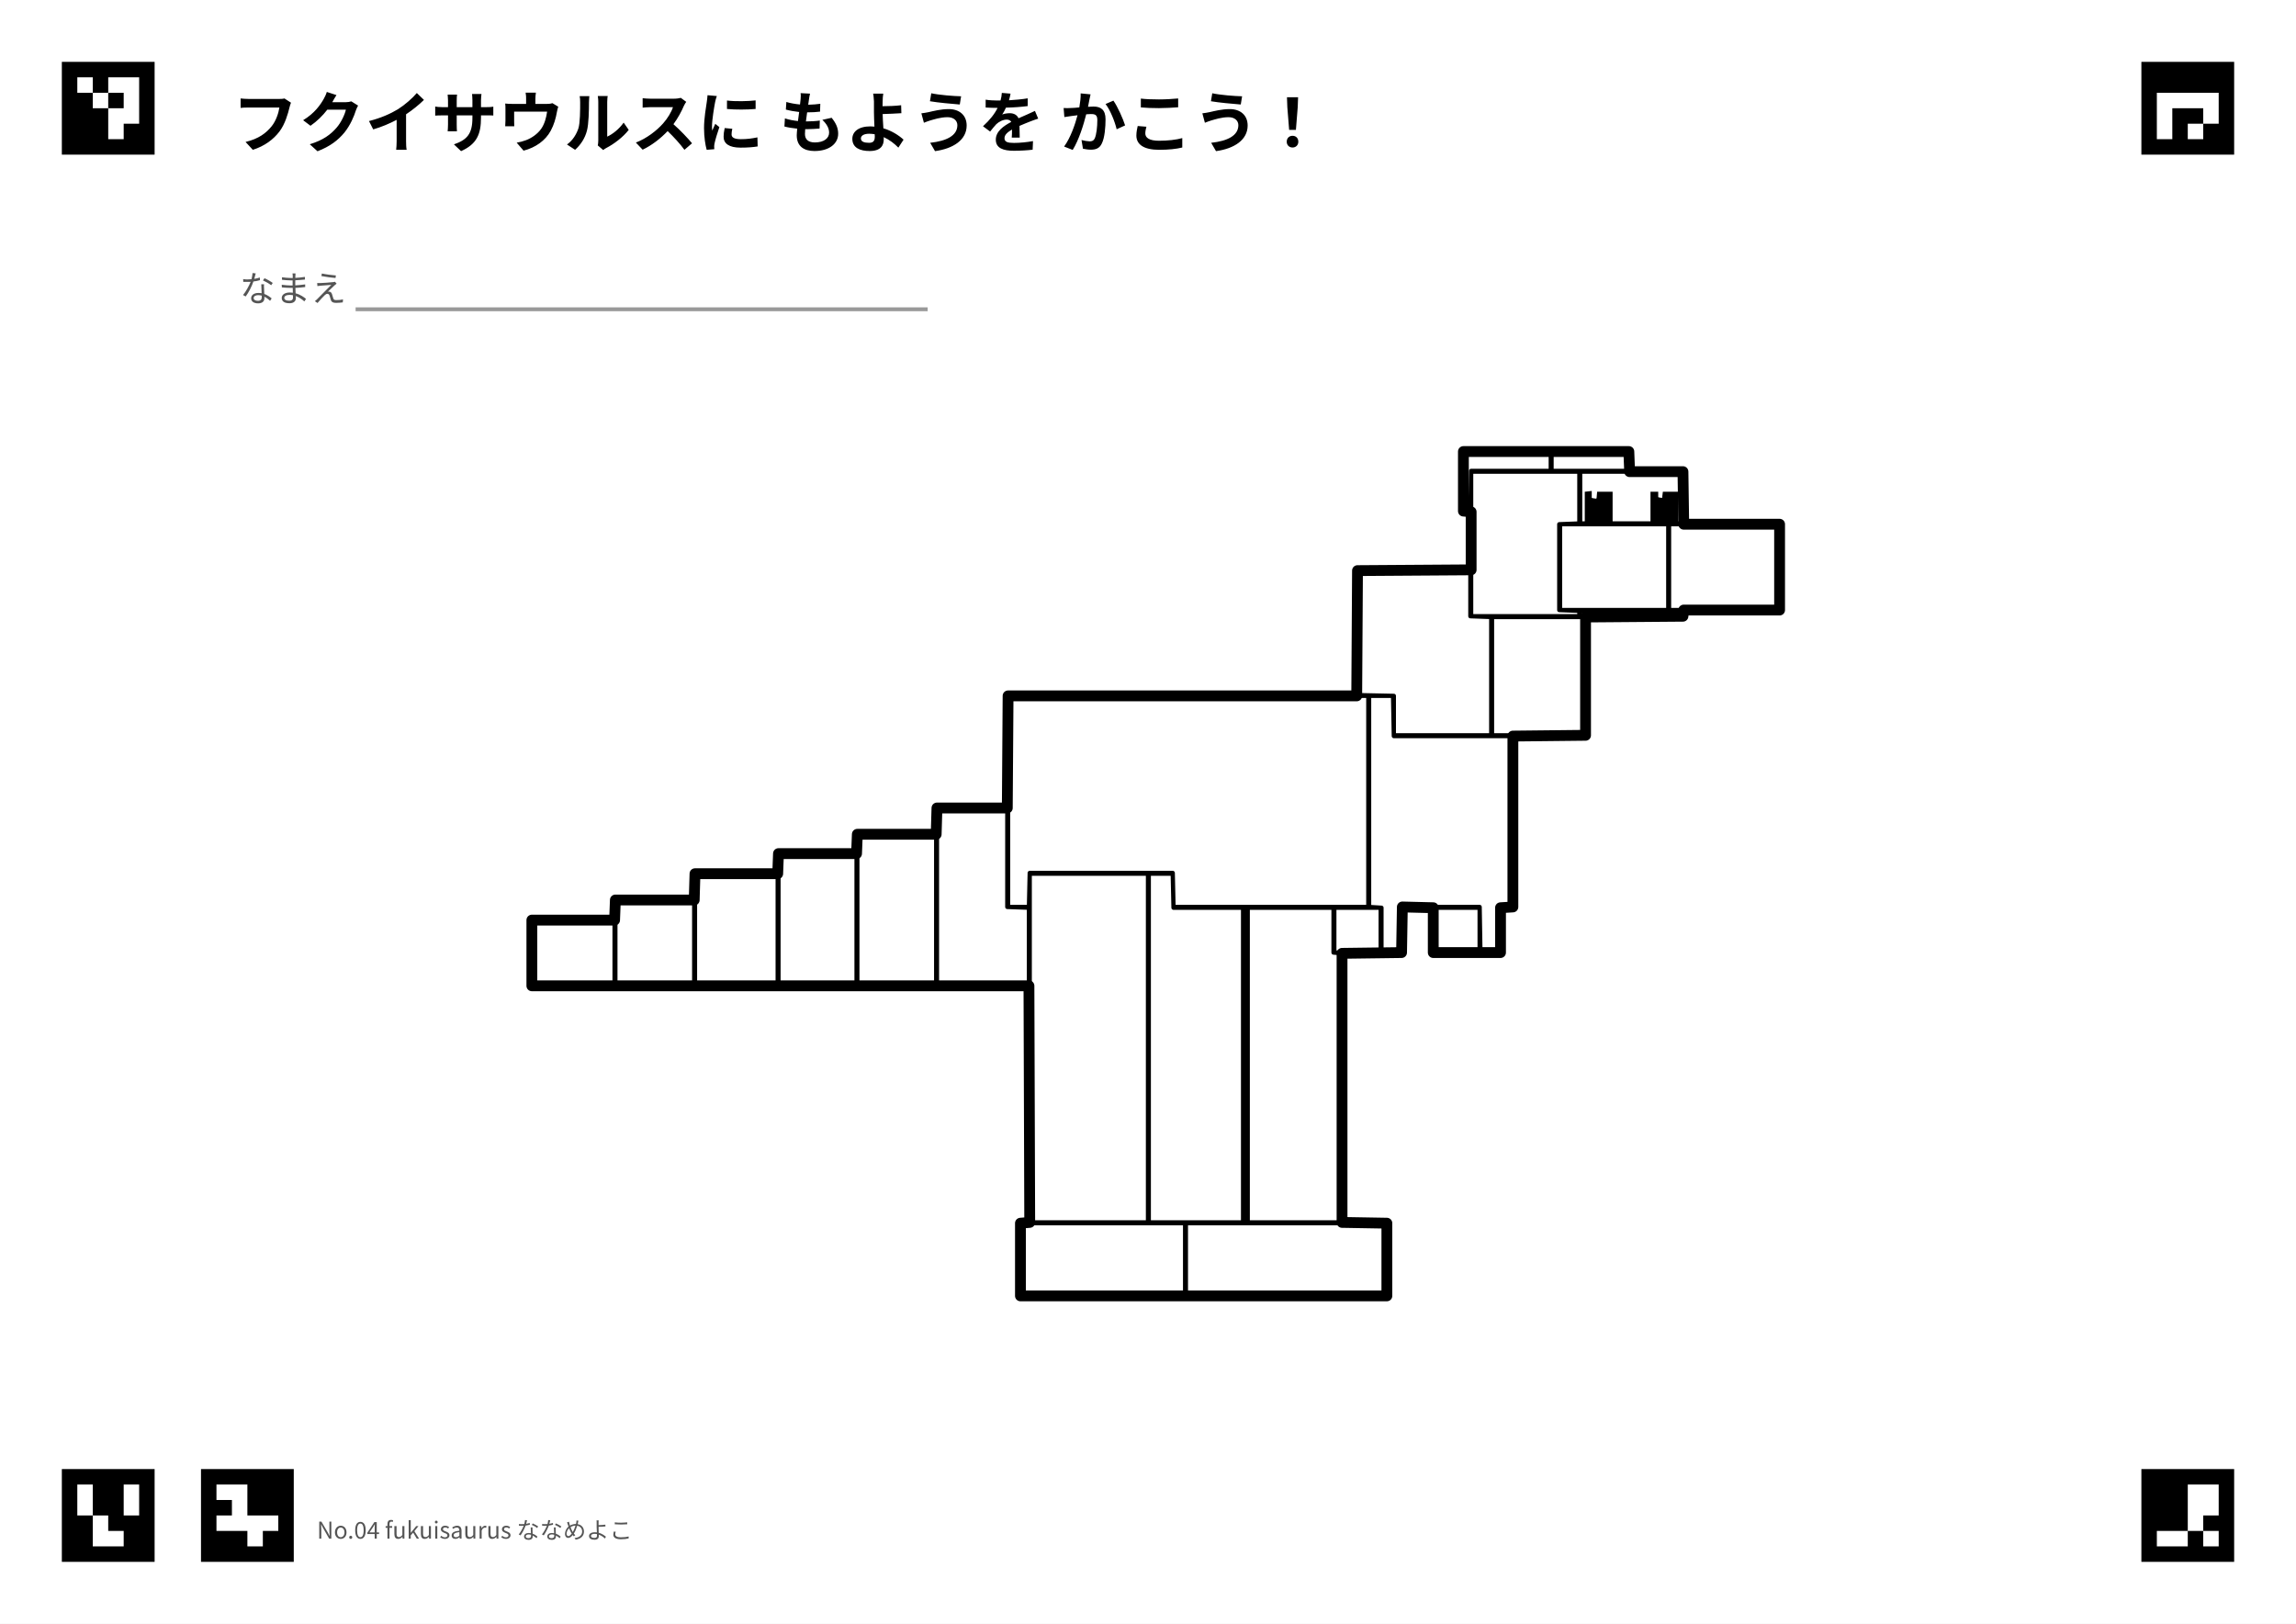
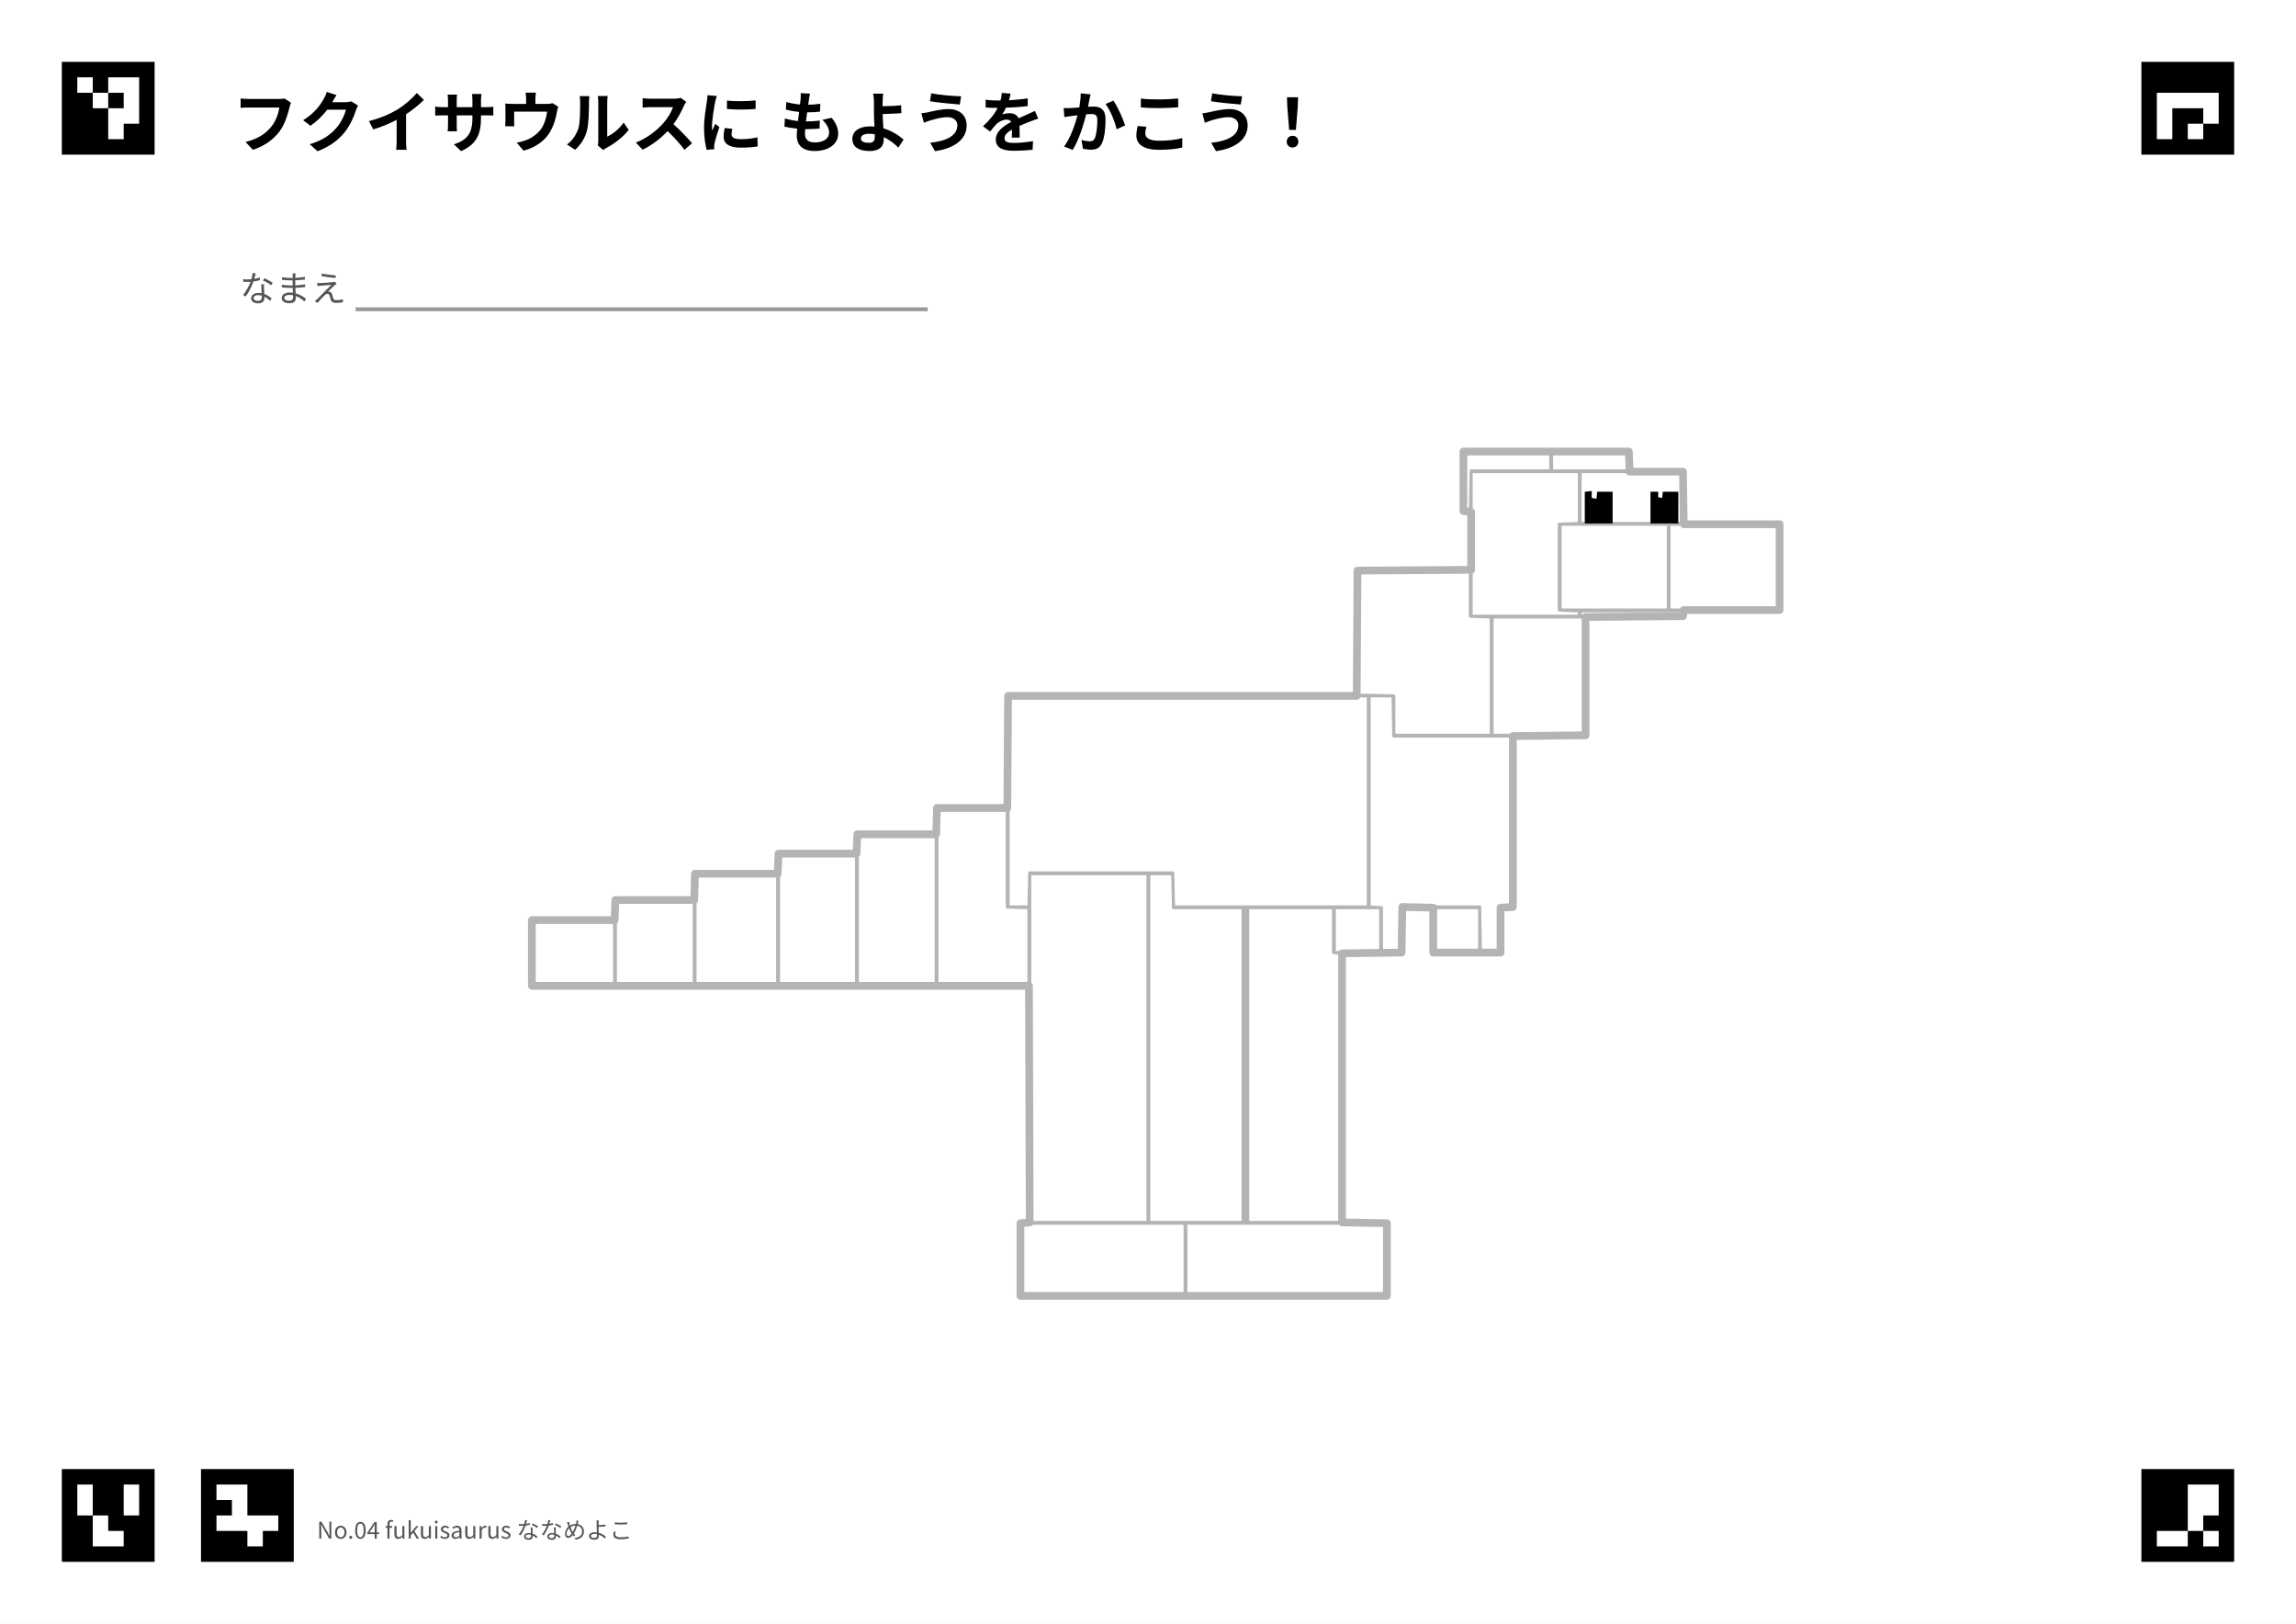
<svg xmlns="http://www.w3.org/2000/svg" width="297mm" height="210mm" viewBox="0 0 297 210">
  <style>
-   #silhouette{fill:#fff} .plane{fill:none;stroke:#000;stroke-width:0.55;stroke-linejoin:round}
-   .outline{fill:none;stroke:#000;stroke-width:1.4;stroke-linejoin:round} .eye{fill:#000} .eye-hl{fill:#fff} .marker{fill:#000}
+   /* 恐竜の線は うすいグレー・細め（ぬりえを読み込んだ時に 線が模様として出にくい）。目・マーカーは黒のまま */
+   #silhouette{fill:#fff} .plane{fill:none;stroke:#b4b4b4;stroke-width:0.4;stroke-linejoin:round}
+   .outline{fill:none;stroke:#b4b4b4;stroke-width:1.0;stroke-linejoin:round} .eye{fill:#000} .eye-hl{fill:#fff} .marker{fill:#000}
  .title{font-family:"Hiragino Maru Gothic ProN","BIZ UDPGothic","Noto Sans CJK JP","Noto Sans JP",sans-serif;font-weight:700} .sub{font-family:"Hiragino Maru Gothic ProN","BIZ UDPGothic","Noto Sans CJK JP","Noto Sans JP",sans-serif;fill:#555}
</style>
  <rect id="paper" width="297" height="210" fill="#fff" />
  <g id="chrome">
    <text class="title" x="30" y="19" font-size="8.6">フクイサウルスに もようを かこう！</text>
    <text class="sub" x="31" y="39" font-size="4.6">なまえ</text>
    <line x1="46" y1="40" x2="120" y2="40" stroke="#999" stroke-width="0.5" />
    <text class="sub" x="41" y="199" font-size="3">No.04 fukuisaurus ななめよこ</text>
  </g>
  <g id="markers">
    <path id="marker_0" class="marker" d="M8.000,8.000h2.000v2.000h-2.000zM10.000,8.000h2.000v2.000h-2.000zM12.000,8.000h2.000v2.000h-2.000zM14.000,8.000h2.000v2.000h-2.000zM16.000,8.000h2.000v2.000h-2.000zM18.000,8.000h2.000v2.000h-2.000zM8.000,10.000h2.000v2.000h-2.000zM12.000,10.000h2.000v2.000h-2.000zM18.000,10.000h2.000v2.000h-2.000zM8.000,12.000h2.000v2.000h-2.000zM10.000,12.000h2.000v2.000h-2.000zM14.000,12.000h2.000v2.000h-2.000zM18.000,12.000h2.000v2.000h-2.000zM8.000,14.000h2.000v2.000h-2.000zM10.000,14.000h2.000v2.000h-2.000zM12.000,14.000h2.000v2.000h-2.000zM18.000,14.000h2.000v2.000h-2.000zM8.000,16.000h2.000v2.000h-2.000zM10.000,16.000h2.000v2.000h-2.000zM12.000,16.000h2.000v2.000h-2.000zM16.000,16.000h2.000v2.000h-2.000zM18.000,16.000h2.000v2.000h-2.000zM8.000,18.000h2.000v2.000h-2.000zM10.000,18.000h2.000v2.000h-2.000zM12.000,18.000h2.000v2.000h-2.000zM14.000,18.000h2.000v2.000h-2.000zM16.000,18.000h2.000v2.000h-2.000zM18.000,18.000h2.000v2.000h-2.000z" />
    <path id="marker_1" class="marker" d="M277.000,8.000h2.000v2.000h-2.000zM279.000,8.000h2.000v2.000h-2.000zM281.000,8.000h2.000v2.000h-2.000zM283.000,8.000h2.000v2.000h-2.000zM285.000,8.000h2.000v2.000h-2.000zM287.000,8.000h2.000v2.000h-2.000zM277.000,10.000h2.000v2.000h-2.000zM279.000,10.000h2.000v2.000h-2.000zM281.000,10.000h2.000v2.000h-2.000zM283.000,10.000h2.000v2.000h-2.000zM285.000,10.000h2.000v2.000h-2.000zM287.000,10.000h2.000v2.000h-2.000zM277.000,12.000h2.000v2.000h-2.000zM287.000,12.000h2.000v2.000h-2.000zM277.000,14.000h2.000v2.000h-2.000zM281.000,14.000h2.000v2.000h-2.000zM283.000,14.000h2.000v2.000h-2.000zM287.000,14.000h2.000v2.000h-2.000zM277.000,16.000h2.000v2.000h-2.000zM281.000,16.000h2.000v2.000h-2.000zM285.000,16.000h2.000v2.000h-2.000zM287.000,16.000h2.000v2.000h-2.000zM277.000,18.000h2.000v2.000h-2.000zM279.000,18.000h2.000v2.000h-2.000zM281.000,18.000h2.000v2.000h-2.000zM283.000,18.000h2.000v2.000h-2.000zM285.000,18.000h2.000v2.000h-2.000zM287.000,18.000h2.000v2.000h-2.000z" />
    <path id="marker_2" class="marker" d="M277.000,190.000h2.000v2.000h-2.000zM279.000,190.000h2.000v2.000h-2.000zM281.000,190.000h2.000v2.000h-2.000zM283.000,190.000h2.000v2.000h-2.000zM285.000,190.000h2.000v2.000h-2.000zM287.000,190.000h2.000v2.000h-2.000zM277.000,192.000h2.000v2.000h-2.000zM279.000,192.000h2.000v2.000h-2.000zM281.000,192.000h2.000v2.000h-2.000zM287.000,192.000h2.000v2.000h-2.000zM277.000,194.000h2.000v2.000h-2.000zM279.000,194.000h2.000v2.000h-2.000zM281.000,194.000h2.000v2.000h-2.000zM287.000,194.000h2.000v2.000h-2.000zM277.000,196.000h2.000v2.000h-2.000zM279.000,196.000h2.000v2.000h-2.000zM281.000,196.000h2.000v2.000h-2.000zM285.000,196.000h2.000v2.000h-2.000zM287.000,196.000h2.000v2.000h-2.000zM277.000,198.000h2.000v2.000h-2.000zM283.000,198.000h2.000v2.000h-2.000zM287.000,198.000h2.000v2.000h-2.000zM277.000,200.000h2.000v2.000h-2.000zM279.000,200.000h2.000v2.000h-2.000zM281.000,200.000h2.000v2.000h-2.000zM283.000,200.000h2.000v2.000h-2.000zM285.000,200.000h2.000v2.000h-2.000zM287.000,200.000h2.000v2.000h-2.000z" />
    <path id="marker_3" class="marker" d="M8.000,190.000h2.000v2.000h-2.000zM10.000,190.000h2.000v2.000h-2.000zM12.000,190.000h2.000v2.000h-2.000zM14.000,190.000h2.000v2.000h-2.000zM16.000,190.000h2.000v2.000h-2.000zM18.000,190.000h2.000v2.000h-2.000zM8.000,192.000h2.000v2.000h-2.000zM12.000,192.000h2.000v2.000h-2.000zM14.000,192.000h2.000v2.000h-2.000zM18.000,192.000h2.000v2.000h-2.000zM8.000,194.000h2.000v2.000h-2.000zM12.000,194.000h2.000v2.000h-2.000zM14.000,194.000h2.000v2.000h-2.000zM18.000,194.000h2.000v2.000h-2.000zM8.000,196.000h2.000v2.000h-2.000zM10.000,196.000h2.000v2.000h-2.000zM14.000,196.000h2.000v2.000h-2.000zM16.000,196.000h2.000v2.000h-2.000zM18.000,196.000h2.000v2.000h-2.000zM8.000,198.000h2.000v2.000h-2.000zM10.000,198.000h2.000v2.000h-2.000zM16.000,198.000h2.000v2.000h-2.000zM18.000,198.000h2.000v2.000h-2.000zM8.000,200.000h2.000v2.000h-2.000zM10.000,200.000h2.000v2.000h-2.000zM12.000,200.000h2.000v2.000h-2.000zM14.000,200.000h2.000v2.000h-2.000zM16.000,200.000h2.000v2.000h-2.000zM18.000,200.000h2.000v2.000h-2.000z" />
    <path id="marker_7" class="marker" d="M26.000,190.000h2.000v2.000h-2.000zM28.000,190.000h2.000v2.000h-2.000zM30.000,190.000h2.000v2.000h-2.000zM32.000,190.000h2.000v2.000h-2.000zM34.000,190.000h2.000v2.000h-2.000zM36.000,190.000h2.000v2.000h-2.000zM26.000,192.000h2.000v2.000h-2.000zM32.000,192.000h2.000v2.000h-2.000zM34.000,192.000h2.000v2.000h-2.000zM36.000,192.000h2.000v2.000h-2.000zM26.000,194.000h2.000v2.000h-2.000zM28.000,194.000h2.000v2.000h-2.000zM32.000,194.000h2.000v2.000h-2.000zM34.000,194.000h2.000v2.000h-2.000zM36.000,194.000h2.000v2.000h-2.000zM26.000,196.000h2.000v2.000h-2.000zM36.000,196.000h2.000v2.000h-2.000zM26.000,198.000h2.000v2.000h-2.000zM28.000,198.000h2.000v2.000h-2.000zM30.000,198.000h2.000v2.000h-2.000zM34.000,198.000h2.000v2.000h-2.000zM36.000,198.000h2.000v2.000h-2.000zM26.000,200.000h2.000v2.000h-2.000zM28.000,200.000h2.000v2.000h-2.000zM30.000,200.000h2.000v2.000h-2.000zM32.000,200.000h2.000v2.000h-2.000zM34.000,200.000h2.000v2.000h-2.000zM36.000,200.000h2.000v2.000h-2.000z" />
  </g>
  <g id="model" data-dino="fukuisaurus">
    <path id="silhouette" d="M230.20,67.80 L217.80,67.80 L217.70,61.00 L210.80,61.00 L210.70,58.40 L189.30,58.40 L189.30,66.10 L190.30,66.20 L190.30,73.70 L175.60,73.80 L175.50,90.00 L130.40,90.00 L130.30,104.50 L121.20,104.50 L121.10,107.90 L110.90,107.90 L110.80,110.40 L100.70,110.40 L100.60,113.00 L89.90,113.00 L89.80,116.40 L79.60,116.40 L79.50,119.00 L68.80,119.00 L68.80,127.50 L133.10,127.50 L133.20,158.10 L132.00,158.20 L132.00,167.60 L179.40,167.60 L179.40,158.20 L173.60,158.10 L173.60,123.30 L181.30,123.20 L181.40,117.30 L185.40,117.40 L185.40,123.20 L194.10,123.20 L194.10,117.40 L195.70,117.30 L195.70,95.20 L205.10,95.10 L205.10,79.80 L217.70,79.70 L217.80,78.90 L230.20,78.90Z" />
    <path id="planes" class="plane" d="M132.00,158.20 L132.00,167.60 L153.30,167.60 L153.30,158.20ZM133.20,113.00 L133.20,158.10 L148.50,158.10 L148.50,113.00ZM130.40,90.00 L130.40,117.30 L133.10,117.30 L133.20,112.90 L151.70,112.90 L151.80,117.30 L177.00,117.30 L177.00,90.00ZM172.60,117.40 L172.60,123.20 L178.60,123.20 L178.60,117.40ZM121.20,104.50 L121.20,127.50 L133.10,127.50 L133.10,117.40 L130.30,117.30 L130.30,104.50ZM201.80,67.80 L201.80,78.90 L215.80,78.90 L215.80,67.80ZM190.30,61.00 L190.30,79.70 L204.30,79.70 L204.30,79.00 L201.70,78.90 L201.70,67.80 L204.30,67.70 L204.30,61.00ZM110.90,107.90 L110.90,127.50 L121.10,127.50 L121.10,107.90ZM175.60,73.80 L175.60,89.90 L180.30,90.00 L180.30,95.10 L192.90,95.10 L192.90,79.80 L190.20,79.70 L190.20,73.80ZM100.70,110.40 L100.70,127.50 L110.80,127.50 L110.80,110.40ZM189.30,66.10 L190.20,66.10 L190.30,60.90 L200.60,60.90 L200.60,58.40 L189.30,58.40ZM89.90,113.00 L89.90,127.50 L100.60,127.50 L100.60,113.00ZM79.60,116.40 L79.60,127.50 L89.80,127.50 L89.80,116.40ZM68.80,119.00 L68.80,127.50 L79.50,127.50 L79.50,119.00ZM160.90,117.40 L160.90,158.10 L161.30,158.10 L161.30,117.40ZM185.40,117.40 L185.40,123.20 L191.40,123.20 L191.40,117.40ZM161.40,117.40 L161.40,158.10 L173.60,158.10 L173.60,123.30 L172.50,123.20 L172.50,117.40ZM148.60,113.00 L148.60,158.10 L160.80,158.10 L160.80,117.40 L151.80,117.40 L151.70,113.00ZM153.40,158.20 L153.40,167.60 L179.40,167.60 L179.40,158.20ZM177.10,90.00 L177.10,117.30 L178.70,117.40 L178.70,123.20 L181.30,123.20 L181.40,117.30 L191.40,117.30 L191.50,123.20 L194.10,123.20 L194.10,117.40 L195.70,117.30 L195.70,95.20 L180.30,95.20 L180.20,90.00ZM193.00,79.80 L193.00,95.10 L205.10,95.10 L205.10,79.80ZM200.70,58.40 L200.70,60.90 L210.70,60.90 L210.70,58.40ZM204.40,79.00 L204.40,79.70 L217.70,79.70 L217.70,79.00ZM204.40,61.00 L204.40,67.70 L217.70,67.70 L217.70,61.00ZM215.90,67.80 L215.90,78.90 L230.20,78.90 L230.20,67.80Z" />
    <path id="outline" class="outline" d="M230.20,67.80 L217.80,67.80 L217.70,61.00 L210.80,61.00 L210.70,58.40 L189.30,58.40 L189.30,66.10 L190.30,66.20 L190.30,73.70 L175.60,73.80 L175.50,90.00 L130.40,90.00 L130.30,104.50 L121.20,104.50 L121.10,107.90 L110.90,107.90 L110.80,110.40 L100.70,110.40 L100.60,113.00 L89.90,113.00 L89.80,116.40 L79.60,116.40 L79.50,119.00 L68.80,119.00 L68.80,127.50 L133.10,127.50 L133.20,158.10 L132.00,158.20 L132.00,167.60 L179.40,167.60 L179.40,158.20 L173.60,158.10 L173.60,123.30 L181.30,123.20 L181.40,117.30 L185.40,117.40 L185.40,123.20 L194.10,123.20 L194.10,117.40 L195.70,117.30 L195.70,95.20 L205.10,95.10 L205.10,79.80 L217.70,79.70 L217.80,78.90 L230.20,78.90Z" />
    <g id="eyes">
      <path class="eye" d="M217.10,63.60 L215.10,63.60 L215.00,64.40 L214.50,64.30 L214.50,63.60 L213.50,63.60 L213.50,67.70 L217.10,67.70ZM205.00,63.60 L205.00,67.70 L208.60,67.70 L208.60,63.60 L206.60,63.60 L206.50,64.50 L205.90,64.40 L205.90,63.50Z" />
      <path class="eye-hl" d="M206.00,63.60 L206.00,64.40 L206.50,64.40 L206.50,63.60ZM214.60,63.50 L214.60,64.30 L215.00,64.30 L215.00,63.50Z" />
    </g>
  </g>
</svg>
